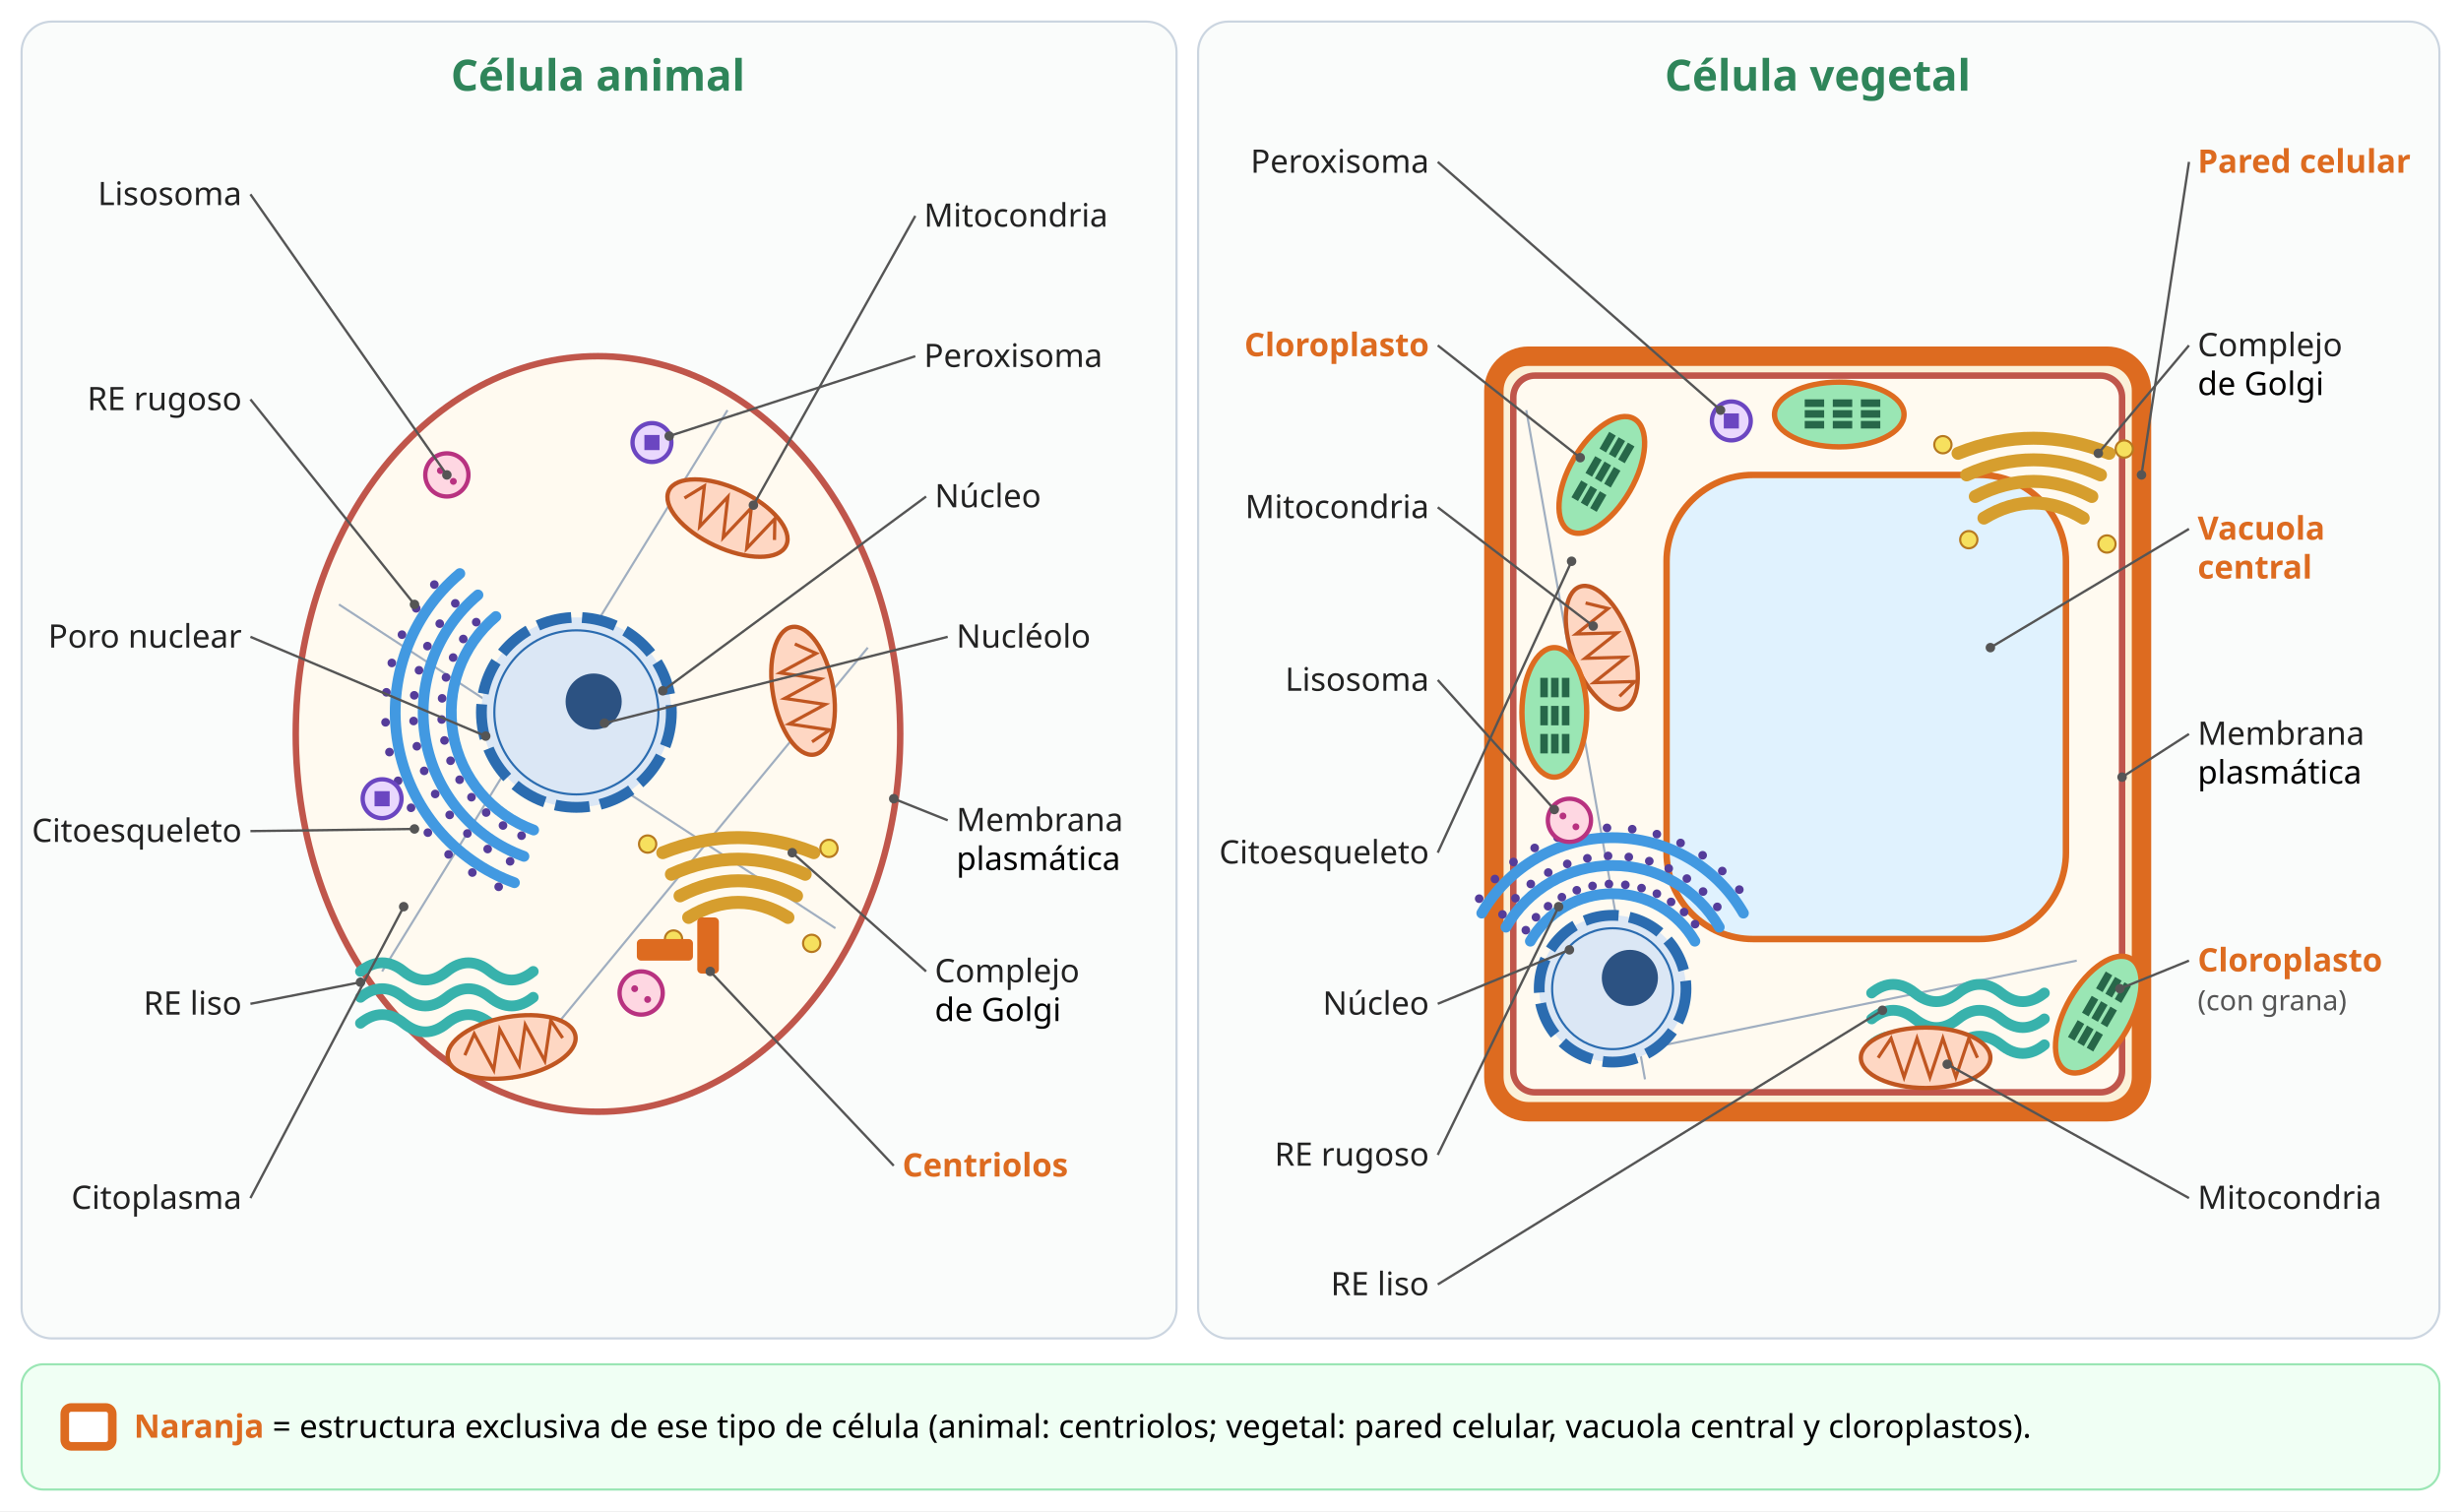
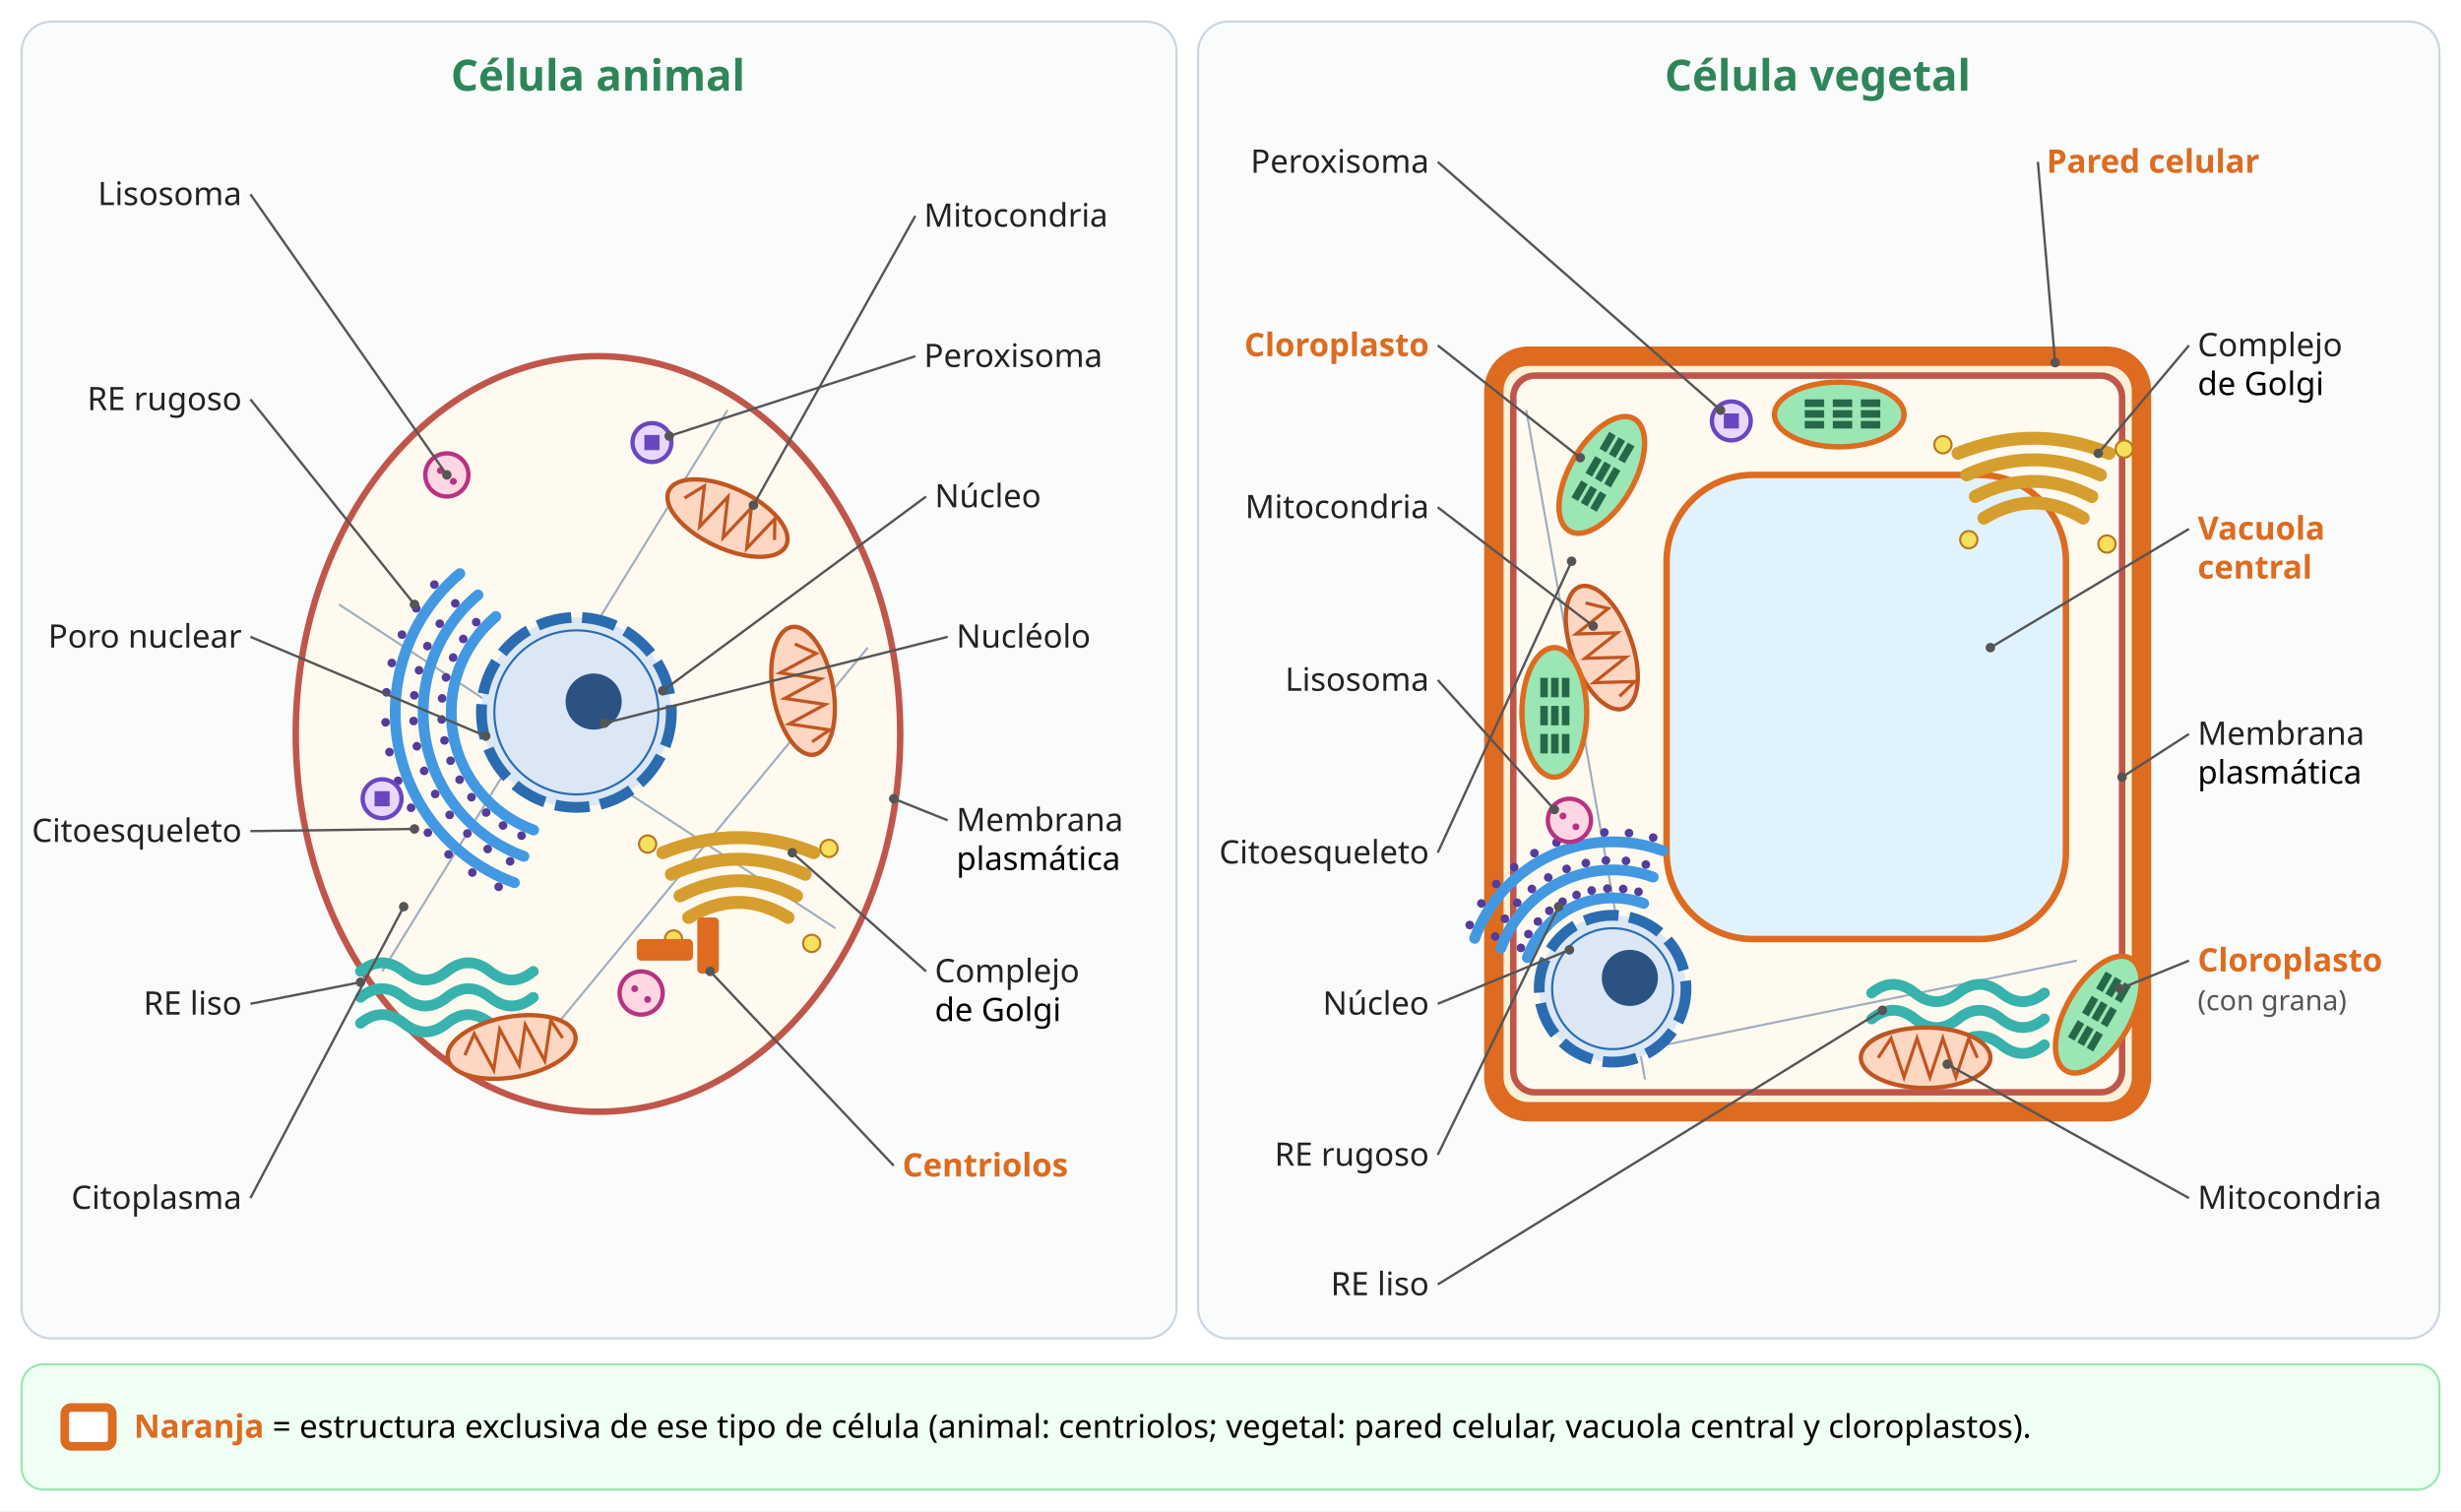
<svg xmlns="http://www.w3.org/2000/svg" viewBox="0 0 1140 700" font-family="system-ui, sans-serif" font-size="15">
  <rect width="1140" height="700" fill="#ffffff" />
  <rect x="10" y="10" width="535" height="610" rx="14" fill="#fafcfb" stroke="#cbd5e0" />
  <text x="277" y="42" text-anchor="middle" font-size="20" font-weight="700" fill="#2f855a">Célula animal</text>
  <rect x="555" y="10" width="575" height="610" rx="14" fill="#fafcfb" stroke="#cbd5e0" />
  <text x="842" y="42" text-anchor="middle" font-size="20" font-weight="700" fill="#2f855a">Célula vegetal</text>
  <ellipse cx="277" cy="340" rx="140" ry="175" fill="#fffaf0" stroke="#c0564b" stroke-width="3" />
  <path d="M157 280 L387 430" fill="none" stroke="#a0aec0" stroke-width="1" />
  <path d="M177 450 L337 190" fill="none" stroke="#a0aec0" stroke-width="1" />
  <path d="M237 500 L402 300" fill="none" stroke="#a0aec0" stroke-width="1" />
  <circle cx="267" cy="330" r="44" fill="#dbe7f5" stroke="#2b6cb0" stroke-width="5" stroke-dasharray="16 5" />
  <circle cx="267" cy="330" r="38" fill="none" stroke="#2b6cb0" stroke-width="1" />
  <circle cx="275" cy="325" r="13" fill="#2c5282" />
  <path d="M247.2 384.5 A58 58 0 0 1 229.7 285.6" fill="none" stroke="#4299e1" stroke-width="5" stroke-linecap="round" />
  <circle cx="241.6" cy="387.1" r="2" fill="#553c9a" />
  <circle cx="233.0" cy="382.4" r="2" fill="#553c9a" />
  <circle cx="225.2" cy="376.4" r="2" fill="#553c9a" />
  <circle cx="218.4" cy="369.3" r="2" fill="#553c9a" />
  <circle cx="212.9" cy="361.2" r="2" fill="#553c9a" />
  <circle cx="208.7" cy="352.4" r="2" fill="#553c9a" />
  <circle cx="205.9" cy="343.0" r="2" fill="#553c9a" />
  <circle cx="204.6" cy="333.3" r="2" fill="#553c9a" />
  <circle cx="204.8" cy="323.5" r="2" fill="#553c9a" />
  <circle cx="206.6" cy="313.8" r="2" fill="#553c9a" />
  <circle cx="209.9" cy="304.6" r="2" fill="#553c9a" />
  <circle cx="214.6" cy="296.0" r="2" fill="#553c9a" />
  <circle cx="220.6" cy="288.2" r="2" fill="#553c9a" />
  <path d="M242.7 396.7 A71 71 0 0 1 221.4 275.6" fill="none" stroke="#4299e1" stroke-width="5" stroke-linecap="round" />
  <circle cx="236.3" cy="399.0" r="2" fill="#553c9a" />
  <circle cx="225.9" cy="393.3" r="2" fill="#553c9a" />
  <circle cx="216.5" cy="386.1" r="2" fill="#553c9a" />
  <circle cx="208.3" cy="377.5" r="2" fill="#553c9a" />
  <circle cx="201.6" cy="367.8" r="2" fill="#553c9a" />
  <circle cx="196.5" cy="357.1" r="2" fill="#553c9a" />
  <circle cx="193.1" cy="345.7" r="2" fill="#553c9a" />
  <circle cx="191.6" cy="334.0" r="2" fill="#553c9a" />
  <circle cx="191.9" cy="322.1" r="2" fill="#553c9a" />
  <circle cx="194.1" cy="310.5" r="2" fill="#553c9a" />
  <circle cx="198.0" cy="299.3" r="2" fill="#553c9a" />
  <circle cx="203.7" cy="288.9" r="2" fill="#553c9a" />
  <circle cx="210.9" cy="279.5" r="2" fill="#553c9a" />
  <path d="M238.3 408.9 A84 84 0 0 1 213.0 265.7" fill="none" stroke="#4299e1" stroke-width="5" stroke-linecap="round" />
  <circle cx="231.0" cy="410.8" r="2" fill="#553c9a" />
  <circle cx="218.8" cy="404.2" r="2" fill="#553c9a" />
  <circle cx="207.8" cy="395.8" r="2" fill="#553c9a" />
  <circle cx="198.2" cy="385.7" r="2" fill="#553c9a" />
  <circle cx="190.4" cy="374.2" r="2" fill="#553c9a" />
  <circle cx="184.4" cy="361.7" r="2" fill="#553c9a" />
  <circle cx="180.4" cy="348.4" r="2" fill="#553c9a" />
  <circle cx="178.6" cy="334.6" r="2" fill="#553c9a" />
  <circle cx="179.0" cy="320.7" r="2" fill="#553c9a" />
  <circle cx="181.5" cy="307.1" r="2" fill="#553c9a" />
  <circle cx="186.2" cy="294.0" r="2" fill="#553c9a" />
  <circle cx="192.8" cy="281.8" r="2" fill="#553c9a" />
  <circle cx="201.2" cy="270.8" r="2" fill="#553c9a" />
  <path d="M167 450 q10 -8 20 0 t20 0 t20 0 t20 0" fill="none" stroke="#38b2ac" stroke-width="5" stroke-linecap="round" />
  <path d="M167 462 q10 -8 20 0 t20 0 t20 0 t20 0" fill="none" stroke="#38b2ac" stroke-width="5" stroke-linecap="round" />
  <path d="M167 474 q10 -8 20 0 t20 0 t20 0 t20 0" fill="none" stroke="#38b2ac" stroke-width="5" stroke-linecap="round" />
  <path d="M307.0 395 Q342 381 377.0 395" fill="none" stroke="#d69e2e" stroke-width="6" stroke-linecap="round" />
  <path d="M311.0 405 Q342 391 373.0 405" fill="none" stroke="#d69e2e" stroke-width="6" stroke-linecap="round" />
  <path d="M315.0 415 Q342 401 369.0 415" fill="none" stroke="#d69e2e" stroke-width="6" stroke-linecap="round" />
  <path d="M319.0 425 Q342 411 365.0 425" fill="none" stroke="#d69e2e" stroke-width="6" stroke-linecap="round" />
  <circle cx="300" cy="391" r="4" fill="#f6e05e" stroke="#b7791f" />
  <circle cx="384" cy="393" r="4" fill="#f6e05e" stroke="#b7791f" />
  <circle cx="312" cy="435" r="4" fill="#f6e05e" stroke="#b7791f" />
  <circle cx="376" cy="437" r="4" fill="#f6e05e" stroke="#b7791f" />
  <g transform="translate(337 240) rotate(25)">
    <ellipse rx="30" ry="14" fill="#fed7c3" stroke="#c05621" stroke-width="2" />
    <path d="M-22 0 l6 -9 l6 18 l6 -18 l6 18 l6 -18 l6 18 l6 -18 l4 9" fill="none" stroke="#c05621" stroke-width="1.5" />
  </g>
  <g transform="translate(237 485) rotate(-10)">
    <ellipse rx="30" ry="14" fill="#fed7c3" stroke="#c05621" stroke-width="2" />
    <path d="M-22 0 l6 -9 l6 18 l6 -18 l6 18 l6 -18 l6 18 l6 -18 l4 9" fill="none" stroke="#c05621" stroke-width="1.5" />
  </g>
  <g transform="translate(372 320) rotate(80)">
    <ellipse rx="30" ry="14" fill="#fed7c3" stroke="#c05621" stroke-width="2" />
    <path d="M-22 0 l6 -9 l6 18 l6 -18 l6 18 l6 -18 l6 18 l6 -18 l4 9" fill="none" stroke="#c05621" stroke-width="1.5" />
  </g>
  <circle cx="207" cy="220" r="10" fill="#fed7e2" stroke="#b83280" stroke-width="2" />
  <circle cx="204" cy="218" r="1.6" fill="#b83280" />
  <circle cx="210" cy="223" r="1.6" fill="#b83280" />
  <circle cx="297" cy="460" r="10" fill="#fed7e2" stroke="#b83280" stroke-width="2" />
  <circle cx="294" cy="458" r="1.6" fill="#b83280" />
  <circle cx="300" cy="463" r="1.6" fill="#b83280" />
  <circle cx="302" cy="205" r="9" fill="#e9d8fd" stroke="#6b46c1" stroke-width="2" />
  <rect x="298.5" y="201.5" width="7" height="7" fill="#6b46c1" />
  <circle cx="177" cy="370" r="9" fill="#e9d8fd" stroke="#6b46c1" stroke-width="2" />
  <rect x="173.5" y="366.5" width="7" height="7" fill="#6b46c1" />
  <g>
    <rect x="295" y="435" width="26" height="10" rx="2" fill="#dd6b20" />
    <rect x="323" y="425" width="10" height="26" rx="2" fill="#dd6b20" />
  </g>
  <line x1="349" y1="234" x2="424" y2="100" stroke="#555" stroke-width="1.1" />
  <circle cx="349" cy="234" r="2.2" fill="#555" />
  <text x="428" y="105" text-anchor="start" fill="#222">Mitocondria</text>
  <line x1="310" y1="202" x2="424" y2="165" stroke="#555" stroke-width="1.1" />
  <circle cx="310" cy="202" r="2.2" fill="#555" />
  <text x="428" y="170" text-anchor="start" fill="#222">Peroxisoma</text>
  <line x1="307" y1="320" x2="429" y2="230" stroke="#555" stroke-width="1.1" />
  <circle cx="307" cy="320" r="2.2" fill="#555" />
  <text x="433" y="235" text-anchor="start" fill="#222">Núcleo</text>
  <line x1="280" y1="335" x2="439" y2="295" stroke="#555" stroke-width="1.1" />
  <circle cx="280" cy="335" r="2.2" fill="#555" />
  <text x="443" y="300" text-anchor="start" fill="#222">Nucléolo</text>
  <line x1="414" y1="370" x2="439" y2="380" stroke="#555" stroke-width="1.1" />
  <circle cx="414" cy="370" r="2.2" fill="#555" />
  <text x="443" y="385" text-anchor="start" fill="#222">Membrana</text>
  <text x="443" y="403">plasmática</text>
  <line x1="367" y1="395" x2="429" y2="450" stroke="#555" stroke-width="1.1" />
  <circle cx="367" cy="395" r="2.2" fill="#555" />
  <text x="433" y="455" text-anchor="start" fill="#222">Complejo</text>
  <text x="433" y="473">de Golgi</text>
  <line x1="329" y1="450" x2="414" y2="540" stroke="#555" stroke-width="1.1" />
  <circle cx="329" cy="450" r="2.2" fill="#555" />
  <text x="418" y="545" text-anchor="start" fill="#dd6b20" font-weight="700">Centriolos</text>
  <line x1="207" y1="220" x2="116" y2="90" stroke="#555" stroke-width="1.1" />
  <circle cx="207" cy="220" r="2.2" fill="#555" />
  <text x="112" y="95" text-anchor="end" fill="#222">Lisosoma</text>
  <line x1="192" y1="280" x2="116" y2="185" stroke="#555" stroke-width="1.1" />
  <circle cx="192" cy="280" r="2.2" fill="#555" />
  <text x="112" y="190" text-anchor="end" fill="#222">RE rugoso</text>
  <line x1="225" y1="341" x2="116" y2="295" stroke="#555" stroke-width="1.1" />
  <circle cx="225" cy="341" r="2.2" fill="#555" />
  <text x="112" y="300" text-anchor="end" fill="#222">Poro nuclear</text>
  <line x1="192" y1="384" x2="116" y2="385" stroke="#555" stroke-width="1.1" />
  <circle cx="192" cy="384" r="2.2" fill="#555" />
  <text x="112" y="390" text-anchor="end" fill="#222">Citoesqueleto</text>
  <line x1="167" y1="455" x2="116" y2="465" stroke="#555" stroke-width="1.1" />
  <circle cx="167" cy="455" r="2.2" fill="#555" />
  <text x="112" y="470" text-anchor="end" fill="#222">RE liso</text>
  <line x1="187" y1="420" x2="116" y2="555" stroke="#555" stroke-width="1.1" />
  <circle cx="187" cy="420" r="2.2" fill="#555" />
  <text x="112" y="560" text-anchor="end" fill="#222">Citoplasma</text>
  <rect x="692" y="165" width="300" height="350" rx="16" fill="#fbf1d8" stroke="#dd6b20" stroke-width="9" />
  <rect x="701" y="174" width="282" height="332" rx="10" fill="#fffaf0" stroke="#c0564b" stroke-width="3" />
  <rect x="772" y="220" width="185" height="215" rx="40" fill="#e0f2fe" stroke="#dd6b20" stroke-width="3" />
  <path d="M707 190 L762 500" fill="none" stroke="#a0aec0" stroke-width="1" />
  <path d="M962 445 L742 490" fill="none" stroke="#a0aec0" stroke-width="1" />
  <circle cx="747" cy="458" r="34" fill="#dbe7f5" stroke="#2b6cb0" stroke-width="5" stroke-dasharray="16 5" />
  <circle cx="747" cy="458" r="28" fill="none" stroke="#2b6cb0" stroke-width="1" />
  <circle cx="755" cy="453" r="13" fill="#2c5282" />
-   <path d="M708.9 436.0 A44 44 0 0 1 785.1 436.0" fill="none" stroke="#4299e1" stroke-width="5" stroke-linecap="round" />
-   <circle cx="706.8" cy="430.9" r="2" fill="#553c9a" />
-   <circle cx="711.5" cy="424.9" r="2" fill="#553c9a" />
-   <circle cx="717.1" cy="419.8" r="2" fill="#553c9a" />
-   <circle cx="723.5" cy="415.6" r="2" fill="#553c9a" />
-   <circle cx="730.4" cy="412.4" r="2" fill="#553c9a" />
-   <circle cx="737.7" cy="410.4" r="2" fill="#553c9a" />
-   <circle cx="745.3" cy="409.5" r="2" fill="#553c9a" />
-   <circle cx="752.9" cy="409.9" r="2" fill="#553c9a" />
-   <circle cx="760.4" cy="411.4" r="2" fill="#553c9a" />
-   <circle cx="767.5" cy="414.0" r="2" fill="#553c9a" />
-   <circle cx="774.1" cy="417.8" r="2" fill="#553c9a" />
-   <circle cx="780.1" cy="422.5" r="2" fill="#553c9a" />
-   <circle cx="785.2" cy="428.1" r="2" fill="#553c9a" />
-   <path d="M697.6 429.5 A57 57 0 0 1 796.4 429.5" fill="none" stroke="#4299e1" stroke-width="5" stroke-linecap="round" />
-   <circle cx="696.0" cy="423.6" r="2" fill="#553c9a" />
-   <circle cx="702.0" cy="416.1" r="2" fill="#553c9a" />
-   <circle cx="709.1" cy="409.5" r="2" fill="#553c9a" />
-   <circle cx="717.2" cy="404.2" r="2" fill="#553c9a" />
-   <circle cx="726.0" cy="400.2" r="2" fill="#553c9a" />
-   <circle cx="735.3" cy="397.6" r="2" fill="#553c9a" />
-   <circle cx="744.9" cy="396.5" r="2" fill="#553c9a" />
-   <circle cx="754.5" cy="397.0" r="2" fill="#553c9a" />
-   <circle cx="764.0" cy="398.9" r="2" fill="#553c9a" />
-   <circle cx="773.0" cy="402.3" r="2" fill="#553c9a" />
-   <circle cx="781.4" cy="407.0" r="2" fill="#553c9a" />
-   <circle cx="788.9" cy="413.0" r="2" fill="#553c9a" />
-   <circle cx="795.5" cy="420.1" r="2" fill="#553c9a" />
-   <path d="M686.4 423.0 A70 70 0 0 1 807.6 423.0" fill="none" stroke="#4299e1" stroke-width="5" stroke-linecap="round" />
-   <circle cx="685.2" cy="416.3" r="2" fill="#553c9a" />
-   <circle cx="692.5" cy="407.2" r="2" fill="#553c9a" />
-   <circle cx="701.1" cy="399.3" r="2" fill="#553c9a" />
-   <circle cx="710.9" cy="392.8" r="2" fill="#553c9a" />
-   <circle cx="721.5" cy="388.0" r="2" fill="#553c9a" />
-   <circle cx="732.8" cy="384.9" r="2" fill="#553c9a" />
-   <circle cx="744.4" cy="383.5" r="2" fill="#553c9a" />
-   <circle cx="756.1" cy="384.1" r="2" fill="#553c9a" />
-   <circle cx="767.5" cy="386.4" r="2" fill="#553c9a" />
-   <circle cx="778.5" cy="390.5" r="2" fill="#553c9a" />
-   <circle cx="788.7" cy="396.2" r="2" fill="#553c9a" />
-   <circle cx="797.8" cy="403.5" r="2" fill="#553c9a" />
-   <circle cx="805.7" cy="412.1" r="2" fill="#553c9a" />
+   <path d="M707.5 443.6 A42 42 0 0 1 761.4 418.5" fill="none" stroke="#4299e1" stroke-width="5" stroke-linecap="round" />
+   <circle cx="704.5" cy="439.1" r="2" fill="#553c9a" />
+   <circle cx="708.0" cy="432.7" r="2" fill="#553c9a" />
+   <circle cx="712.4" cy="426.9" r="2" fill="#553c9a" />
+   <circle cx="717.7" cy="421.9" r="2" fill="#553c9a" />
+   <circle cx="723.8" cy="417.7" r="2" fill="#553c9a" />
+   <circle cx="730.3" cy="414.6" r="2" fill="#553c9a" />
+   <circle cx="737.3" cy="412.5" r="2" fill="#553c9a" />
+   <circle cx="744.6" cy="411.6" r="2" fill="#553c9a" />
+   <circle cx="751.9" cy="411.8" r="2" fill="#553c9a" />
+   <circle cx="759.0" cy="413.1" r="2" fill="#553c9a" />
+   <path d="M695.3 439.2 A55 55 0 0 1 765.8 406.3" fill="none" stroke="#4299e1" stroke-width="5" stroke-linecap="round" />
+   <circle cx="692.6" cy="433.8" r="2" fill="#553c9a" />
+   <circle cx="697.1" cy="425.6" r="2" fill="#553c9a" />
+   <circle cx="702.8" cy="418.2" r="2" fill="#553c9a" />
+   <circle cx="709.6" cy="411.8" r="2" fill="#553c9a" />
+   <circle cx="717.2" cy="406.5" r="2" fill="#553c9a" />
+   <circle cx="725.7" cy="402.5" r="2" fill="#553c9a" />
+   <circle cx="734.6" cy="399.8" r="2" fill="#553c9a" />
+   <circle cx="743.9" cy="398.6" r="2" fill="#553c9a" />
+   <circle cx="753.2" cy="398.8" r="2" fill="#553c9a" />
+   <circle cx="762.4" cy="400.5" r="2" fill="#553c9a" />
+   <path d="M683.1 434.7 A68 68 0 0 1 770.3 394.1" fill="none" stroke="#4299e1" stroke-width="5" stroke-linecap="round" />
+   <circle cx="680.8" cy="428.5" r="2" fill="#553c9a" />
+   <circle cx="686.2" cy="418.5" r="2" fill="#553c9a" />
+   <circle cx="693.1" cy="409.5" r="2" fill="#553c9a" />
+   <circle cx="701.4" cy="401.7" r="2" fill="#553c9a" />
+   <circle cx="710.8" cy="395.2" r="2" fill="#553c9a" />
+   <circle cx="721.0" cy="390.3" r="2" fill="#553c9a" />
+   <circle cx="731.9" cy="387.1" r="2" fill="#553c9a" />
+   <circle cx="743.2" cy="385.6" r="2" fill="#553c9a" />
+   <circle cx="754.6" cy="385.9" r="2" fill="#553c9a" />
+   <circle cx="765.8" cy="388.0" r="2" fill="#553c9a" />
  <path d="M867 460 q10 -8 20 0 t20 0 t20 0 t20 0" fill="none" stroke="#38b2ac" stroke-width="5" stroke-linecap="round" />
  <path d="M867 472 q10 -8 20 0 t20 0 t20 0 t20 0" fill="none" stroke="#38b2ac" stroke-width="5" stroke-linecap="round" />
  <path d="M867 484 q10 -8 20 0 t20 0 t20 0 t20 0" fill="none" stroke="#38b2ac" stroke-width="5" stroke-linecap="round" />
  <path d="M907.0 210 Q942 196 977.0 210" fill="none" stroke="#d69e2e" stroke-width="6" stroke-linecap="round" />
  <path d="M911.0 220 Q942 206 973.0 220" fill="none" stroke="#d69e2e" stroke-width="6" stroke-linecap="round" />
  <path d="M915.0 230 Q942 216 969.0 230" fill="none" stroke="#d69e2e" stroke-width="6" stroke-linecap="round" />
  <path d="M919.0 240 Q942 226 965.0 240" fill="none" stroke="#d69e2e" stroke-width="6" stroke-linecap="round" />
  <circle cx="900" cy="206" r="4" fill="#f6e05e" stroke="#b7791f" />
  <circle cx="984" cy="208" r="4" fill="#f6e05e" stroke="#b7791f" />
  <circle cx="912" cy="250" r="4" fill="#f6e05e" stroke="#b7791f" />
  <circle cx="976" cy="252" r="4" fill="#f6e05e" stroke="#b7791f" />
  <g transform="translate(742 300) rotate(70)">
    <ellipse rx="30" ry="14" fill="#fed7c3" stroke="#c05621" stroke-width="2" />
    <path d="M-22 0 l6 -9 l6 18 l6 -18 l6 18 l6 -18 l6 18 l6 -18 l4 9" fill="none" stroke="#c05621" stroke-width="1.5" />
  </g>
  <g transform="translate(892 490) rotate(0)">
    <ellipse rx="30" ry="14" fill="#fed7c3" stroke="#c05621" stroke-width="2" />
    <path d="M-22 0 l6 -9 l6 18 l6 -18 l6 18 l6 -18 l6 18 l6 -18 l4 9" fill="none" stroke="#c05621" stroke-width="1.5" />
  </g>
  <circle cx="727" cy="380" r="10" fill="#fed7e2" stroke="#b83280" stroke-width="2" />
  <circle cx="724" cy="378" r="1.6" fill="#b83280" />
  <circle cx="730" cy="383" r="1.6" fill="#b83280" />
  <circle cx="802" cy="195" r="9" fill="#e9d8fd" stroke="#6b46c1" stroke-width="2" />
  <rect x="798.5" y="191.5" width="7" height="7" fill="#6b46c1" />
  <g transform="translate(742 220) rotate(-60)">
    <ellipse rx="30" ry="15" fill="#9ae6b4" stroke="#dd6b20" stroke-width="2.5" />
    <rect x="-16" y="-7" width="9" height="3.5" fill="#276749" />
    <rect x="-16" y="-2" width="9" height="3.5" fill="#276749" />
    <rect x="-16" y="3" width="9" height="3.5" fill="#276749" />
    <rect x="-3" y="-7" width="9" height="3.5" fill="#276749" />
    <rect x="-3" y="-2" width="9" height="3.5" fill="#276749" />
    <rect x="-3" y="3" width="9" height="3.5" fill="#276749" />
    <rect x="10" y="-7" width="9" height="3.5" fill="#276749" />
    <rect x="10" y="-2" width="9" height="3.5" fill="#276749" />
    <rect x="10" y="3" width="9" height="3.5" fill="#276749" />
  </g>
  <g transform="translate(852 192) rotate(0)">
    <ellipse rx="30" ry="15" fill="#9ae6b4" stroke="#dd6b20" stroke-width="2.5" />
    <rect x="-16" y="-7" width="9" height="3.5" fill="#276749" />
    <rect x="-16" y="-2" width="9" height="3.5" fill="#276749" />
    <rect x="-16" y="3" width="9" height="3.5" fill="#276749" />
    <rect x="-3" y="-7" width="9" height="3.5" fill="#276749" />
    <rect x="-3" y="-2" width="9" height="3.5" fill="#276749" />
    <rect x="-3" y="3" width="9" height="3.5" fill="#276749" />
    <rect x="10" y="-7" width="9" height="3.5" fill="#276749" />
    <rect x="10" y="-2" width="9" height="3.5" fill="#276749" />
    <rect x="10" y="3" width="9" height="3.5" fill="#276749" />
  </g>
  <g transform="translate(972 470) rotate(-60)">
    <ellipse rx="30" ry="15" fill="#9ae6b4" stroke="#dd6b20" stroke-width="2.5" />
    <rect x="-16" y="-7" width="9" height="3.5" fill="#276749" />
    <rect x="-16" y="-2" width="9" height="3.5" fill="#276749" />
    <rect x="-16" y="3" width="9" height="3.5" fill="#276749" />
    <rect x="-3" y="-7" width="9" height="3.5" fill="#276749" />
    <rect x="-3" y="-2" width="9" height="3.5" fill="#276749" />
    <rect x="-3" y="3" width="9" height="3.5" fill="#276749" />
    <rect x="10" y="-7" width="9" height="3.5" fill="#276749" />
    <rect x="10" y="-2" width="9" height="3.5" fill="#276749" />
    <rect x="10" y="3" width="9" height="3.5" fill="#276749" />
  </g>
  <g transform="translate(720 330) rotate(90)">
    <ellipse rx="30" ry="15" fill="#9ae6b4" stroke="#dd6b20" stroke-width="2.5" />
    <rect x="-16" y="-7" width="9" height="3.5" fill="#276749" />
    <rect x="-16" y="-2" width="9" height="3.5" fill="#276749" />
    <rect x="-16" y="3" width="9" height="3.5" fill="#276749" />
    <rect x="-3" y="-7" width="9" height="3.5" fill="#276749" />
    <rect x="-3" y="-2" width="9" height="3.5" fill="#276749" />
    <rect x="-3" y="3" width="9" height="3.5" fill="#276749" />
    <rect x="10" y="-7" width="9" height="3.5" fill="#276749" />
    <rect x="10" y="-2" width="9" height="3.5" fill="#276749" />
    <rect x="10" y="3" width="9" height="3.5" fill="#276749" />
  </g>
-   <line x1="992" y1="220" x2="1014" y2="75" stroke="#555" stroke-width="1.1" />
-   <circle cx="992" cy="220" r="2.2" fill="#555" />
-   <text x="1018" y="80" text-anchor="start" fill="#dd6b20" font-weight="700">Pared celular</text>
+   <line x1="952" y1="168" x2="944" y2="75" stroke="#555" stroke-width="1.1" />
+   <circle cx="952" cy="168" r="2.2" fill="#555" />
+   <text x="948" y="80" text-anchor="start" fill="#dd6b20" font-weight="700">Pared celular</text>
  <line x1="972" y1="210" x2="1014" y2="160" stroke="#555" stroke-width="1.1" />
  <circle cx="972" cy="210" r="2.2" fill="#555" />
  <text x="1018" y="165" text-anchor="start" fill="#222">Complejo</text>
  <text x="1018" y="183">de Golgi</text>
  <line x1="922" y1="300" x2="1014" y2="245" stroke="#555" stroke-width="1.1" />
  <circle cx="922" cy="300" r="2.2" fill="#555" />
  <text x="1018" y="250" text-anchor="start" fill="#dd6b20" font-weight="700">Vacuola</text>
  <text x="1018" y="268" fill="#dd6b20" font-weight="700">central</text>
  <line x1="983" y1="360" x2="1014" y2="340" stroke="#555" stroke-width="1.1" />
  <circle cx="983" cy="360" r="2.2" fill="#555" />
  <text x="1018" y="345" text-anchor="start" fill="#222">Membrana</text>
  <text x="1018" y="363">plasmática</text>
  <line x1="982" y1="458" x2="1014" y2="445" stroke="#555" stroke-width="1.1" />
  <circle cx="982" cy="458" r="2.2" fill="#555" />
  <text x="1018" y="450" text-anchor="start" fill="#dd6b20" font-weight="700">Cloroplasto</text>
  <text x="1018" y="468" font-size="13" fill="#555">(con grana)</text>
  <line x1="902" y1="493" x2="1014" y2="555" stroke="#555" stroke-width="1.1" />
  <circle cx="902" cy="493" r="2.2" fill="#555" />
  <text x="1018" y="560" text-anchor="start" fill="#222">Mitocondria</text>
  <line x1="797" y1="190" x2="666" y2="75" stroke="#555" stroke-width="1.1" />
  <circle cx="797" cy="190" r="2.2" fill="#555" />
  <text x="662" y="80" text-anchor="end" fill="#222">Peroxisoma</text>
  <line x1="732" y1="212" x2="666" y2="160" stroke="#555" stroke-width="1.1" />
  <circle cx="732" cy="212" r="2.2" fill="#555" />
  <text x="662" y="165" text-anchor="end" fill="#dd6b20" font-weight="700">Cloroplasto</text>
  <line x1="738" y1="290" x2="666" y2="235" stroke="#555" stroke-width="1.1" />
  <circle cx="738" cy="290" r="2.2" fill="#555" />
  <text x="662" y="240" text-anchor="end" fill="#222">Mitocondria</text>
  <line x1="720" y1="375" x2="666" y2="315" stroke="#555" stroke-width="1.1" />
  <circle cx="720" cy="375" r="2.2" fill="#555" />
  <text x="662" y="320" text-anchor="end" fill="#222">Lisosoma</text>
  <line x1="728" y1="260" x2="666" y2="395" stroke="#555" stroke-width="1.1" />
  <circle cx="728" cy="260" r="2.2" fill="#555" />
  <text x="662" y="400" text-anchor="end" fill="#222">Citoesqueleto</text>
  <line x1="727" y1="440" x2="666" y2="465" stroke="#555" stroke-width="1.1" />
  <circle cx="727" cy="440" r="2.2" fill="#555" />
  <text x="662" y="470" text-anchor="end" fill="#222">Núcleo</text>
  <line x1="722" y1="420" x2="666" y2="535" stroke="#555" stroke-width="1.1" />
  <circle cx="722" cy="420" r="2.2" fill="#555" />
  <text x="662" y="540" text-anchor="end" fill="#222">RE rugoso</text>
  <line x1="872" y1="468" x2="666" y2="595" stroke="#555" stroke-width="1.1" />
  <circle cx="872" cy="468" r="2.2" fill="#555" />
  <text x="662" y="600" text-anchor="end" fill="#222">RE liso</text>
  <rect x="10" y="632" width="1120" height="58" rx="10" fill="#f0fff4" stroke="#9ae6b4" />
  <rect x="30" y="652" width="22" height="18" rx="3" fill="#fff" stroke="#dd6b20" stroke-width="4" />
  <text x="62" y="666">
    <tspan fill="#dd6b20" font-weight="700">Naranja</tspan> = estructura exclusiva de ese tipo de célula (animal: centriolos; vegetal: pared celular, vacuola central y cloroplastos).</text>
</svg>
